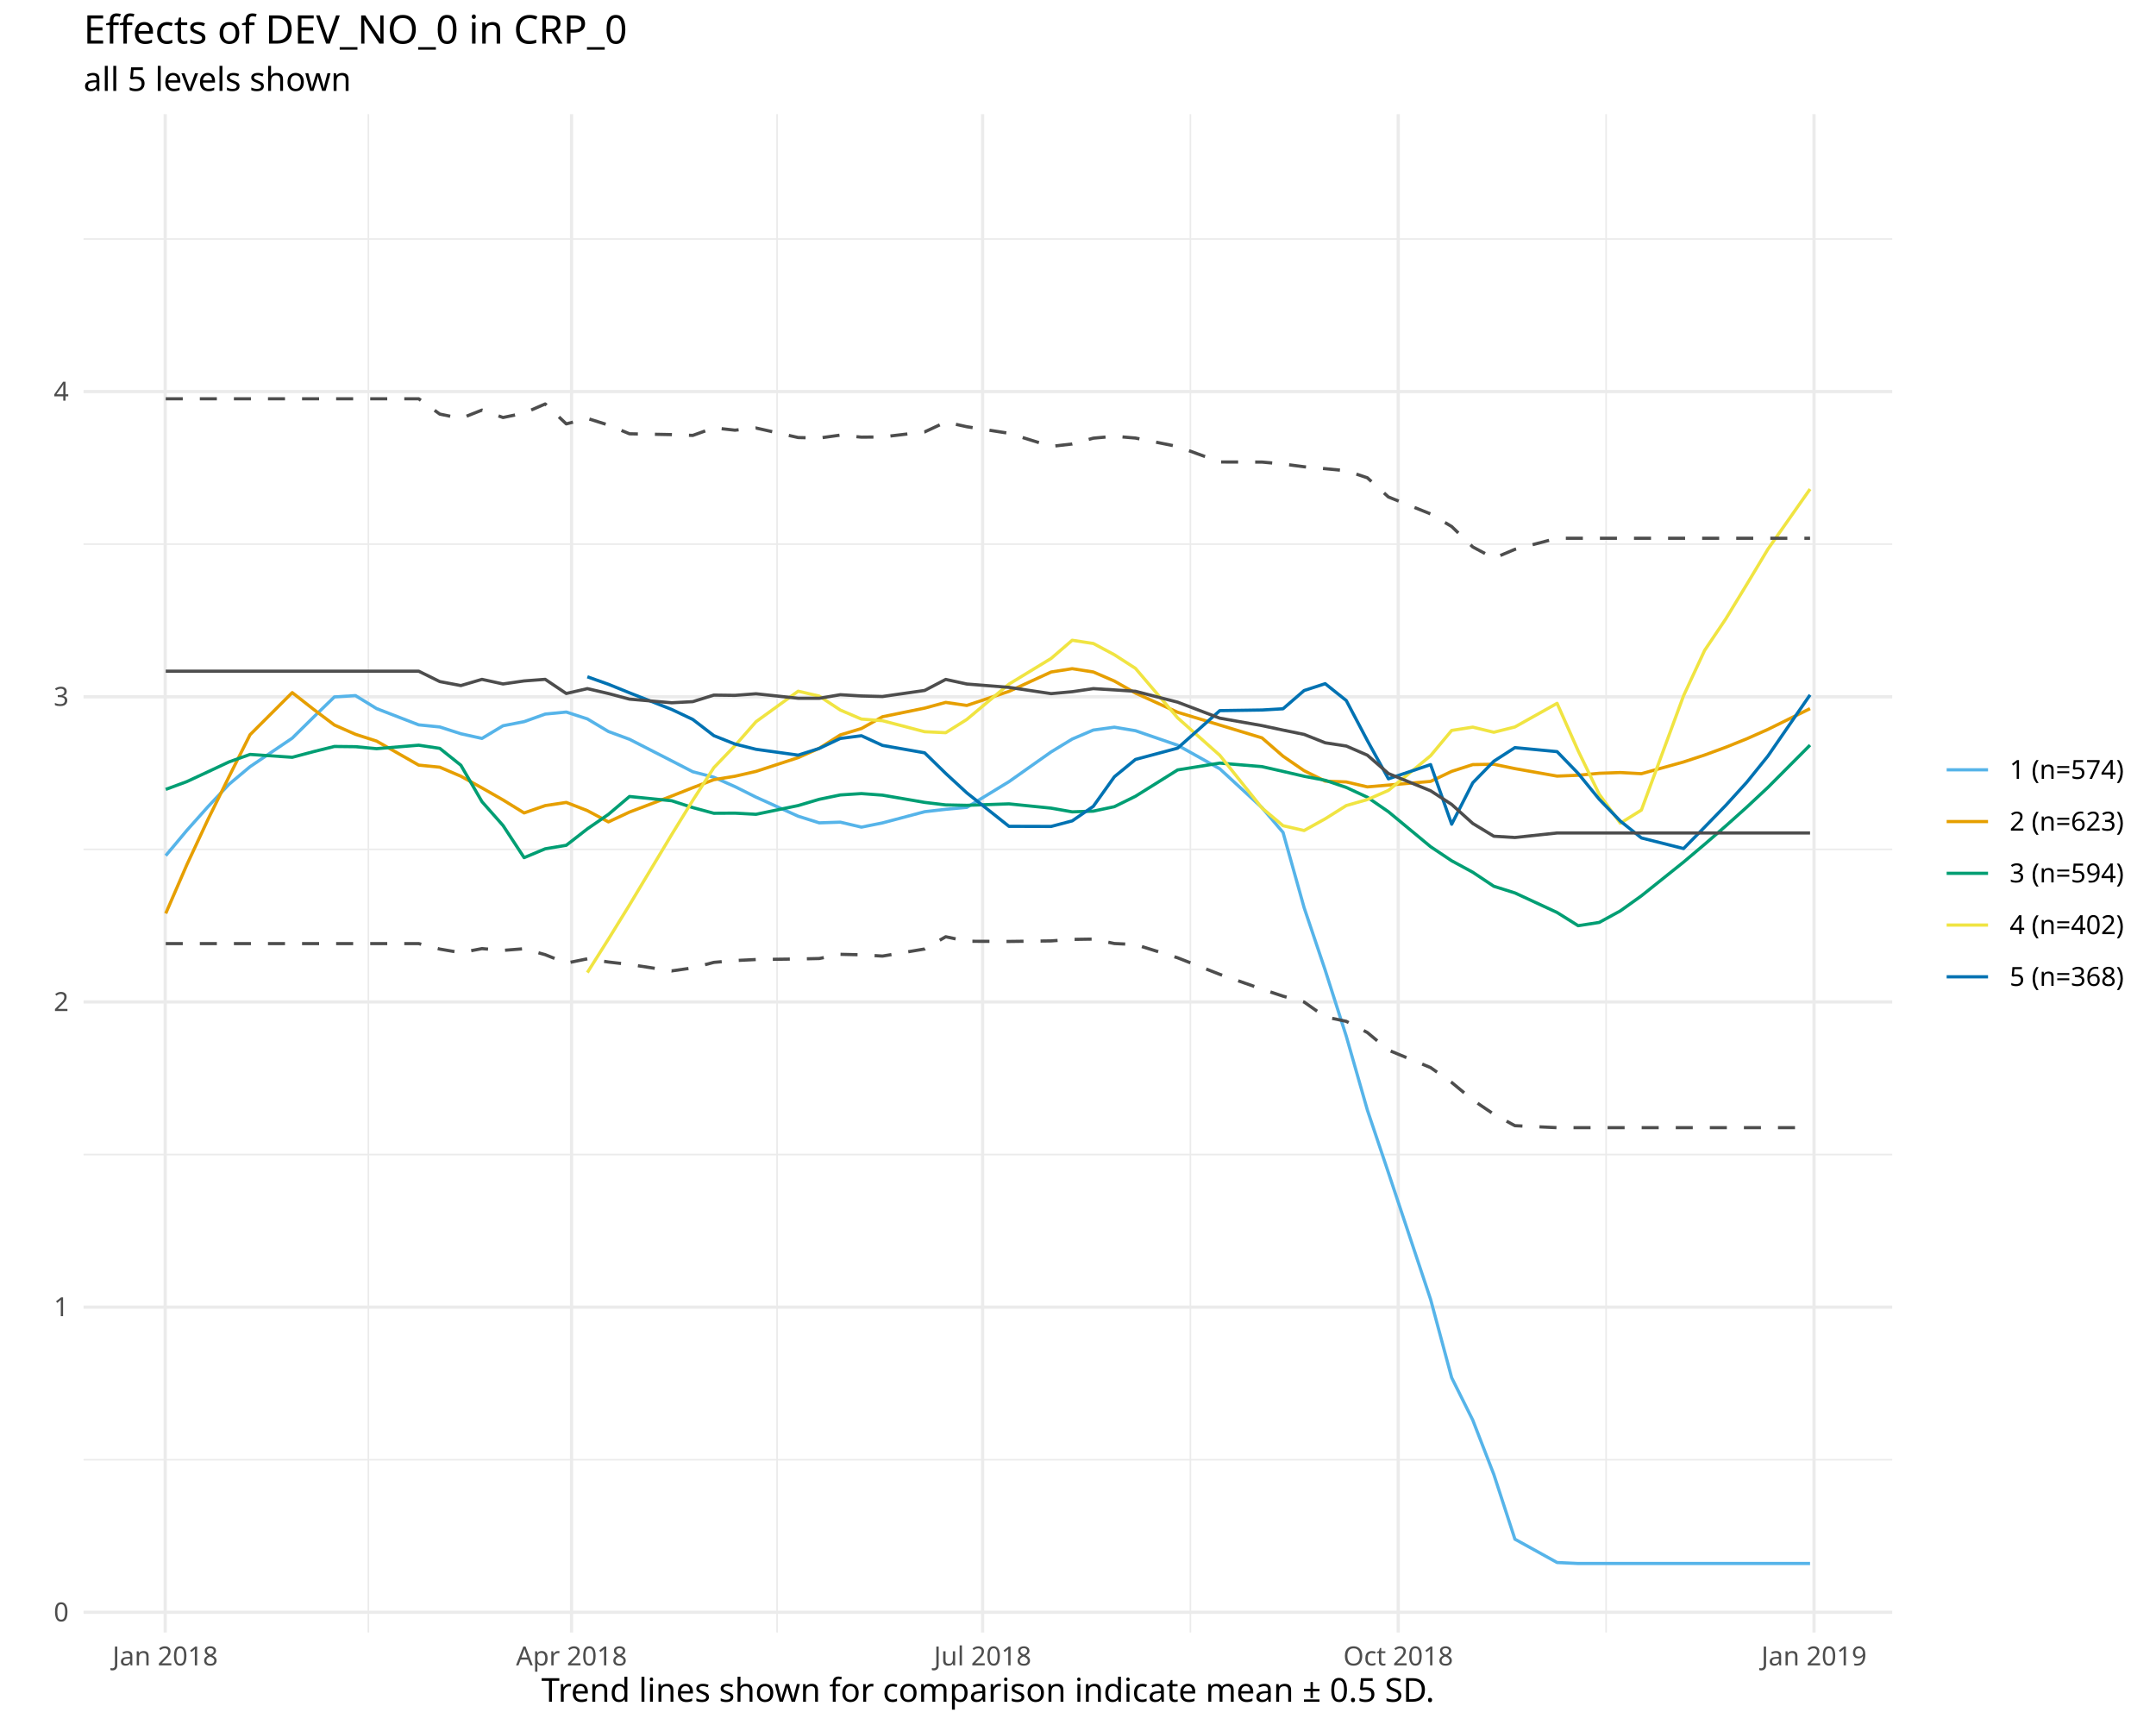
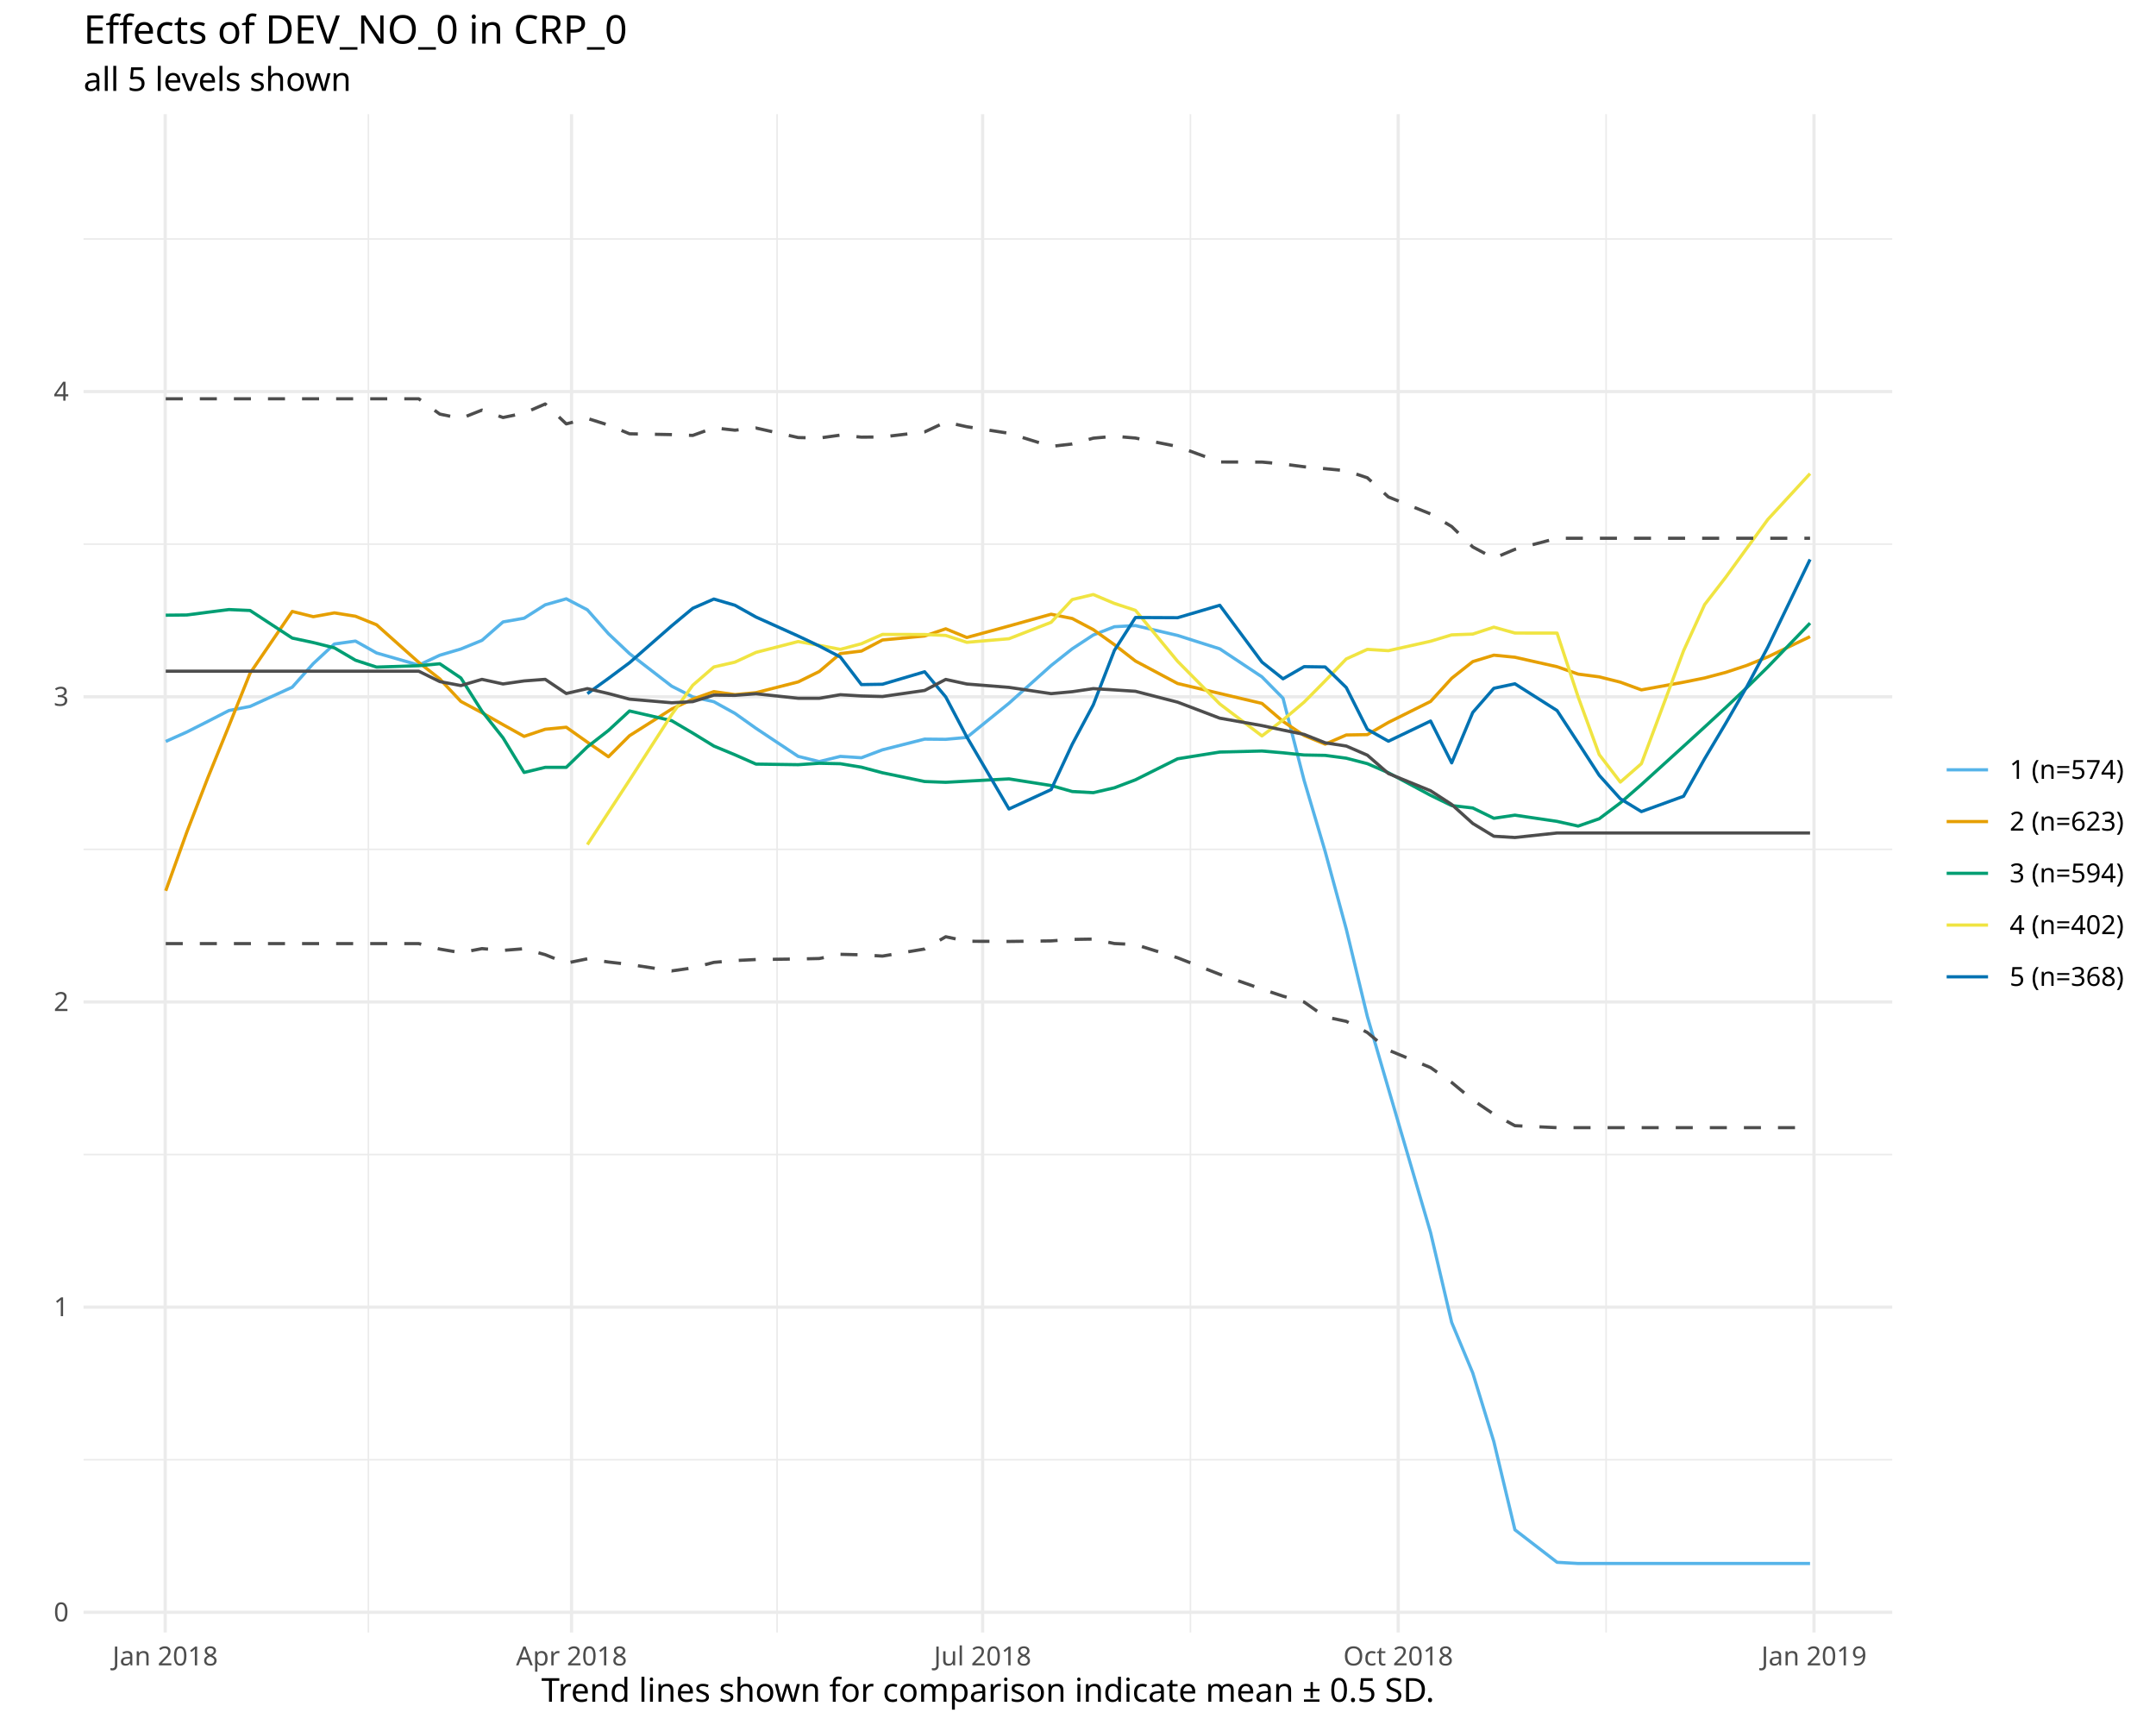
<svg xmlns="http://www.w3.org/2000/svg" class="svglite" data-engine-version="2.0" width="720.00pt" height="576.00pt" viewBox="0 0 720.00 576.00">
  <defs>
    <style type="text/css">
    .svglite line, .svglite polyline, .svglite polygon, .svglite path, .svglite rect, .svglite circle {
      fill: none;
      stroke: #000000;
      stroke-linecap: round;
      stroke-linejoin: round;
      stroke-miterlimit: 10.00;
    }
  </style>
  </defs>
  <rect width="100%" height="100%" style="stroke: none; fill: #FFFFFF;" />
  <defs>
    <clipPath id="cpMC4wMHw3MjAuMDB8MC4wMHw1NzYuMDA=">
      <rect x="0.00" y="0.00" width="720.00" height="576.00" />
    </clipPath>
  </defs>
  <g clip-path="url(#cpMC4wMHw3MjAuMDB8MC4wMHw1NzYuMDA=)">
    <rect x="0.00" y="0.00" width="720.00" height="576.00" style="stroke-width: 1.07; stroke: none; fill: #FFFFFF;" />
  </g>
  <defs>
    <clipPath id="cpMjcuOTB8NjMxLjkyfDM4LjEyfDU0NS4xMQ==">
      <rect x="27.90" y="38.12" width="604.02" height="507.00" />
    </clipPath>
  </defs>
  <g clip-path="url(#cpMjcuOTB8NjMxLjkyfDM4LjEyfDU0NS4xMQ==)">
    <polyline points="27.90,487.42 631.92,487.42 " style="stroke-width: 0.53; stroke: #EBEBEB; stroke-linecap: butt;" />
    <polyline points="27.90,385.51 631.92,385.51 " style="stroke-width: 0.53; stroke: #EBEBEB; stroke-linecap: butt;" />
    <polyline points="27.90,283.61 631.92,283.61 " style="stroke-width: 0.53; stroke: #EBEBEB; stroke-linecap: butt;" />
    <polyline points="27.90,181.70 631.92,181.70 " style="stroke-width: 0.53; stroke: #EBEBEB; stroke-linecap: butt;" />
    <polyline points="27.90,79.80 631.92,79.80 " style="stroke-width: 0.53; stroke: #EBEBEB; stroke-linecap: butt;" />
    <polyline points="123.02,545.11 123.02,38.12 " style="stroke-width: 0.53; stroke: #EBEBEB; stroke-linecap: butt;" />
    <polyline points="259.51,545.11 259.51,38.12 " style="stroke-width: 0.53; stroke: #EBEBEB; stroke-linecap: butt;" />
    <polyline points="397.54,545.11 397.54,38.12 " style="stroke-width: 0.53; stroke: #EBEBEB; stroke-linecap: butt;" />
    <polyline points="536.36,545.11 536.36,38.12 " style="stroke-width: 0.53; stroke: #EBEBEB; stroke-linecap: butt;" />
    <polyline points="27.90,538.37 631.92,538.37 " style="stroke-width: 1.07; stroke: #EBEBEB; stroke-linecap: butt;" />
    <polyline points="27.90,436.47 631.92,436.47 " style="stroke-width: 1.07; stroke: #EBEBEB; stroke-linecap: butt;" />
    <polyline points="27.90,334.56 631.92,334.56 " style="stroke-width: 1.07; stroke: #EBEBEB; stroke-linecap: butt;" />
    <polyline points="27.90,232.66 631.92,232.66 " style="stroke-width: 1.07; stroke: #EBEBEB; stroke-linecap: butt;" />
    <polyline points="27.90,130.75 631.92,130.75 " style="stroke-width: 1.07; stroke: #EBEBEB; stroke-linecap: butt;" />
    <polyline points="55.17,545.11 55.17,38.12 " style="stroke-width: 1.07; stroke: #EBEBEB; stroke-linecap: butt;" />
    <polyline points="190.87,545.11 190.87,38.12 " style="stroke-width: 1.07; stroke: #EBEBEB; stroke-linecap: butt;" />
    <polyline points="328.15,545.11 328.15,38.12 " style="stroke-width: 1.07; stroke: #EBEBEB; stroke-linecap: butt;" />
    <polyline points="466.94,545.11 466.94,38.12 " style="stroke-width: 1.07; stroke: #EBEBEB; stroke-linecap: butt;" />
    <polyline points="605.79,545.11 605.79,38.12 " style="stroke-width: 1.07; stroke: #EBEBEB; stroke-linecap: butt;" />
-     <polyline points="55.35,285.71 62.39,277.29 69.43,269.39 76.47,261.89 83.51,256.00 97.59,246.48 104.63,239.54 111.67,232.71 118.71,232.27 125.75,236.60 139.83,242.04 146.87,242.74 153.91,245.01 160.95,246.57 167.99,242.34 175.03,240.97 182.07,238.44 189.11,237.76 196.15,240.05 203.19,244.26 210.23,246.86 224.31,254.06 231.35,257.69 238.39,259.53 245.43,262.66 252.47,266.18 266.55,272.54 273.59,274.76 280.63,274.53 287.67,276.19 294.71,274.78 308.79,271.04 315.83,270.24 322.87,269.59 336.95,261.01 351.03,251.07 358.07,246.78 365.11,243.78 372.15,242.82 379.19,243.99 393.27,248.84 407.35,256.71 421.43,269.68 428.47,277.95 435.51,303.08 442.55,323.95 449.59,346.00 456.63,370.64 463.67,391.59 477.75,433.88 484.79,460.04 491.83,474.18 498.87,492.35 505.91,513.95 519.99,521.74 527.03,522.07 534.07,522.07 541.11,522.07 548.15,522.07 562.23,522.07 569.27,522.07 576.31,522.07 583.35,522.07 590.39,522.07 604.47,522.07 " style="stroke-width: 1.07; stroke: #56B4E9; stroke-linecap: butt;" />
-     <polyline points="55.35,305.01 62.39,288.77 69.43,273.67 76.47,259.37 83.51,245.33 97.59,231.27 104.63,236.79 111.67,242.09 118.71,245.19 125.75,247.45 139.83,255.48 146.87,256.18 153.91,259.19 160.95,263.09 167.99,267.11 175.03,271.45 182.07,269.00 189.11,267.94 196.15,270.68 203.19,274.44 210.23,271.16 224.31,265.81 231.35,263.02 238.39,260.35 245.43,259.20 252.47,257.58 266.55,252.98 273.59,249.86 280.63,245.40 287.67,243.27 294.71,239.33 308.79,236.45 315.83,234.54 322.87,235.56 336.95,230.86 351.03,224.39 358.07,223.28 365.11,224.38 372.15,227.42 379.19,231.43 393.27,237.83 421.43,246.38 428.47,252.50 435.51,257.34 442.55,260.83 449.59,261.10 456.63,262.75 463.67,262.15 477.75,260.92 484.79,257.57 491.83,255.31 498.87,255.19 505.91,256.65 519.99,259.15 527.03,258.87 534.07,258.21 541.11,257.96 548.15,258.35 562.23,254.43 569.27,252.11 576.31,249.52 583.35,246.69 590.39,243.56 604.47,236.62 " style="stroke-width: 1.07; stroke: #E69F00; stroke-linecap: butt;" />
-     <polyline points="55.35,263.59 62.39,260.99 69.43,257.72 76.47,254.42 83.51,251.91 97.59,252.87 104.63,251.00 111.67,249.25 118.71,249.33 125.75,249.99 139.83,248.83 146.87,249.89 153.91,255.52 160.95,267.68 167.99,275.65 175.03,286.38 182.07,283.43 189.11,282.25 196.15,276.77 203.19,271.92 210.23,265.96 224.31,267.38 231.35,269.66 238.39,271.56 245.43,271.52 252.47,271.90 266.55,268.99 273.59,266.90 280.63,265.44 287.67,264.99 294.71,265.51 308.79,267.93 315.83,268.77 322.87,268.91 336.95,268.42 351.03,269.85 358.07,271.09 365.11,270.85 372.15,269.36 379.19,265.89 393.27,257.09 407.35,254.81 421.43,255.98 428.47,257.58 435.51,259.21 442.55,260.55 449.59,262.94 456.63,266.20 463.67,271.05 477.75,282.72 484.79,287.43 491.83,291.25 498.87,295.94 505.91,298.16 519.99,304.69 527.03,309.10 534.07,308.01 541.11,304.16 548.15,299.13 562.23,287.86 569.27,281.92 576.31,275.81 583.35,269.51 590.39,262.93 604.47,248.80 " style="stroke-width: 1.07; stroke: #009E73; stroke-linecap: butt;" />
-     <polyline points="196.15,324.75 203.19,313.58 210.23,302.15 224.31,278.68 231.35,267.26 238.39,256.33 245.43,249.00 252.47,240.99 266.55,230.80 273.59,232.44 280.63,237.10 287.67,240.11 294.71,240.65 308.79,244.33 315.83,244.66 322.87,240.23 336.95,228.43 351.03,219.86 358.07,213.79 365.11,214.87 372.15,218.63 379.19,223.18 393.27,239.70 407.35,252.20 421.43,269.79 428.47,275.71 435.51,277.32 442.55,273.41 449.59,268.99 456.63,266.99 463.67,263.93 477.75,252.34 484.79,243.90 491.83,242.80 498.87,244.51 505.91,242.74 519.99,234.85 527.03,250.71 534.07,265.21 541.11,274.88 548.15,270.49 562.23,232.31 569.27,217.16 576.31,206.68 583.35,195.12 590.39,183.39 604.47,163.31 " style="stroke-width: 1.07; stroke: #F0E442; stroke-linecap: butt;" />
-     <polyline points="196.15,225.99 203.19,228.49 210.23,231.34 224.31,236.89 231.35,240.23 238.39,245.64 245.43,248.44 252.47,250.20 266.55,252.15 273.59,249.91 280.63,246.58 287.67,245.67 294.71,248.90 308.79,251.38 315.83,258.26 322.87,264.75 336.95,275.92 351.03,275.96 358.07,274.10 365.11,269.25 372.15,259.37 379.19,253.59 393.27,249.82 407.35,237.29 421.43,237.08 428.47,236.67 435.51,230.58 442.55,228.29 449.59,233.92 456.63,247.28 463.67,260.06 477.75,255.31 484.79,275.21 491.83,261.40 498.87,254.18 505.91,249.64 519.99,250.98 527.03,258.25 534.07,266.89 541.11,274.16 548.15,279.80 562.23,283.35 569.27,276.19 576.31,268.94 583.35,261.19 590.39,252.46 604.47,232.03 " style="stroke-width: 1.07; stroke: #0072B2; stroke-linecap: butt;" />
+     <polyline points="55.35,247.58 62.39,244.43 69.43,240.87 76.47,237.25 83.51,235.89 97.59,229.46 104.63,221.57 111.67,215.04 118.71,214.06 125.75,218.03 139.83,222.09 146.87,218.79 153.91,216.71 160.95,213.83 167.99,207.67 175.03,206.43 182.07,201.96 189.11,199.95 196.15,203.63 203.19,211.60 210.23,218.25 224.31,229.12 231.35,232.71 238.39,234.31 245.43,238.20 252.47,243.20 266.55,252.56 273.59,254.30 280.63,252.57 287.67,253.02 294.71,250.37 308.79,246.80 315.83,246.87 322.87,246.24 336.95,234.82 351.03,222.22 358.07,216.65 365.11,212.03 372.15,209.27 379.19,208.89 393.27,212.18 407.35,216.66 421.43,226.01 428.47,233.15 435.51,260.59 442.55,284.36 449.59,310.25 456.63,339.42 463.67,363.55 477.75,411.59 484.79,441.58 491.83,458.45 498.87,481.38 505.91,510.82 519.99,521.67 527.03,522.07 534.07,522.07 541.11,522.07 548.15,522.07 562.23,522.07 569.27,522.07 576.31,522.07 583.35,522.07 590.39,522.07 604.47,522.07 " style="stroke-width: 1.07; stroke: #56B4E9; stroke-linecap: butt;" />
+     <polyline points="55.35,297.44 62.39,277.84 69.43,259.64 76.47,242.33 83.51,224.80 97.59,204.17 104.63,205.92 111.67,204.65 118.71,205.77 125.75,208.62 139.83,221.17 146.87,226.70 153.91,234.22 160.95,237.98 167.99,241.97 175.03,245.89 182.07,243.51 189.11,242.83 196.15,247.82 203.19,252.69 210.23,245.66 224.31,236.76 231.35,233.45 238.39,230.94 245.43,231.94 252.47,231.29 266.55,227.70 273.59,224.23 280.63,218.24 287.67,217.40 294.71,213.70 308.79,212.36 315.83,209.97 322.87,212.87 336.95,209.03 351.03,205.10 358.07,206.53 365.11,210.24 372.15,215.26 379.19,220.73 393.27,228.23 421.43,234.88 428.47,240.89 435.51,245.60 442.55,248.48 449.59,245.42 456.63,245.30 463.67,241.22 477.75,234.22 484.79,226.49 491.83,220.92 498.87,218.77 505.91,219.46 519.99,222.63 527.03,225.09 534.07,226.01 541.11,227.78 548.15,230.36 562.23,227.80 569.27,226.38 576.31,224.52 583.35,222.19 590.39,219.33 604.47,212.58 " style="stroke-width: 1.07; stroke: #E69F00; stroke-linecap: butt;" />
+     <polyline points="55.35,205.42 62.39,205.35 69.43,204.43 76.47,203.54 83.51,203.85 97.59,213.06 104.63,214.56 111.67,216.33 118.71,220.46 125.75,222.75 139.83,222.29 146.87,221.64 153.91,226.38 160.95,237.49 167.99,246.37 175.03,257.93 182.07,256.23 189.11,256.22 196.15,249.39 203.19,243.91 210.23,237.40 224.31,240.65 231.35,244.79 238.39,249.11 245.43,252.03 252.47,255.14 266.55,255.34 273.59,254.87 280.63,255.02 287.67,256.17 294.71,258.04 308.79,260.96 315.83,261.22 322.87,260.84 336.95,260.08 351.03,262.30 358.07,264.30 365.11,264.68 372.15,263.06 379.19,260.39 393.27,253.37 407.35,251.12 421.43,250.77 428.47,251.37 435.51,252.10 442.55,252.23 449.59,253.17 456.63,254.99 463.67,258.03 477.75,265.57 484.79,268.99 491.83,269.79 498.87,273.23 505.91,272.19 519.99,274.27 527.03,275.84 534.07,273.39 541.11,268.10 548.15,261.97 562.23,249.19 569.27,242.76 576.31,236.26 583.35,229.60 590.39,222.69 604.47,208.07 " style="stroke-width: 1.07; stroke: #009E73; stroke-linecap: butt;" />
+     <polyline points="196.15,282.02 203.19,271.26 210.23,260.48 224.31,238.62 231.35,228.81 238.39,222.71 245.43,221.10 252.47,217.84 266.55,214.22 273.59,215.49 280.63,216.83 287.67,214.95 294.71,211.84 308.79,211.87 315.83,212.18 322.87,214.48 336.95,213.28 351.03,207.80 358.07,200.20 365.11,198.52 372.15,201.49 379.19,203.80 393.27,220.83 407.35,235.06 421.43,245.73 428.47,240.40 435.51,234.45 442.55,227.34 449.59,220.02 456.63,216.83 463.67,217.27 477.75,214.12 484.79,211.99 491.83,211.73 498.87,209.41 505.91,211.38 519.99,211.40 527.03,232.73 534.07,251.97 541.11,261.15 548.15,255.00 562.23,217.30 569.27,201.88 576.31,192.75 583.35,183.06 590.39,173.43 604.47,158.15 " style="stroke-width: 1.07; stroke: #F0E442; stroke-linecap: butt;" />
+     <polyline points="196.15,231.62 203.19,226.53 210.23,221.29 224.31,208.97 231.35,203.12 238.39,200.03 245.43,202.10 252.47,206.04 266.55,212.38 273.59,215.71 280.63,219.38 287.67,228.59 294.71,228.48 308.79,224.31 315.83,232.71 322.87,246.07 336.95,270.13 351.03,263.65 358.07,248.53 365.11,235.34 372.15,217.19 379.19,206.19 393.27,206.26 407.35,202.11 421.43,221.08 428.47,226.66 435.51,222.60 442.55,222.71 449.59,229.58 456.63,243.54 463.67,247.50 477.75,240.76 484.79,254.73 491.83,237.90 498.87,229.83 505.91,228.33 519.99,237.27 527.03,248.03 534.07,258.89 541.11,266.72 548.15,271.00 562.23,265.88 569.27,253.35 576.31,241.53 583.35,229.31 590.39,216.03 604.47,186.80 " style="stroke-width: 1.07; stroke: #0072B2; stroke-linecap: butt;" />
    <polyline points="55.35,315.08 62.39,315.08 69.43,315.08 76.47,315.08 83.51,315.08 97.59,315.08 104.63,315.08 111.67,315.08 118.71,315.08 125.75,315.08 139.83,315.08 146.87,316.91 153.91,318.12 160.95,316.75 167.99,317.35 175.03,316.79 182.07,318.78 189.11,321.60 196.15,320.16 203.19,321.23 210.23,322.04 224.31,324.20 231.35,323.19 238.39,321.35 245.43,320.74 252.47,320.40 266.55,320.22 273.59,320.06 280.63,318.66 287.67,318.82 294.71,319.25 308.79,316.88 315.83,312.79 322.87,314.30 336.95,314.36 351.03,314.18 358.07,313.68 365.11,313.57 372.15,315.06 379.19,315.39 393.27,319.82 407.35,325.35 421.43,330.28 428.47,332.63 435.51,334.59 442.55,339.55 449.59,341.04 456.63,344.77 463.67,350.65 477.75,356.48 484.79,361.44 491.83,367.29 498.87,372.06 505.91,375.88 519.99,376.54 527.03,376.54 534.07,376.54 541.11,376.54 548.15,376.54 562.23,376.54 569.27,376.54 576.31,376.54 583.35,376.54 590.39,376.54 604.47,376.54 " style="stroke-width: 1.07; stroke: #4D4D4D; stroke-dasharray: 5.69,5.69; stroke-linecap: butt;" />
    <polyline points="55.35,224.12 62.39,224.12 69.43,224.12 76.47,224.12 83.51,224.12 97.59,224.12 104.63,224.12 111.67,224.12 118.71,224.12 125.75,224.12 139.83,224.12 146.87,227.59 153.91,228.92 160.95,226.85 167.99,228.38 175.03,227.37 182.07,226.84 189.11,231.57 196.15,229.94 203.19,231.58 210.23,233.45 224.31,234.66 231.35,234.29 238.39,232.10 245.43,232.19 252.47,231.66 266.55,233.16 273.59,233.17 280.63,231.97 287.67,232.39 294.71,232.57 308.79,230.55 315.83,226.87 322.87,228.40 336.95,229.52 351.03,231.62 358.07,230.97 365.11,229.94 372.15,230.37 379.19,230.83 393.27,234.46 407.35,239.81 421.43,242.29 428.47,243.79 435.51,245.23 442.55,248.03 449.59,249.11 456.63,252.16 463.67,258.30 477.75,264.05 484.79,268.62 491.83,274.96 498.87,279.23 505.91,279.65 519.99,278.14 527.03,278.14 534.07,278.14 541.11,278.14 548.15,278.14 562.23,278.14 569.27,278.14 576.31,278.14 583.35,278.14 590.39,278.14 604.47,278.14 " style="stroke-width: 1.07; stroke: #4D4D4D; stroke-linecap: butt;" />
    <polyline points="55.35,133.16 62.39,133.16 69.43,133.16 76.47,133.16 83.51,133.16 97.59,133.16 104.63,133.16 111.67,133.16 118.71,133.16 125.75,133.16 139.83,133.16 146.87,138.27 153.91,139.72 160.95,136.94 167.99,139.41 175.03,137.94 182.07,134.89 189.11,141.54 196.15,139.71 203.19,141.93 210.23,144.85 224.31,145.12 231.35,145.39 238.39,142.86 245.43,143.64 252.47,142.92 266.55,146.10 273.59,146.27 280.63,145.29 287.67,145.97 294.71,145.90 308.79,144.22 315.83,140.94 322.87,142.49 336.95,144.68 351.03,149.06 358.07,148.25 365.11,146.31 372.15,145.67 379.19,146.27 393.27,149.10 407.35,154.26 421.43,154.29 428.47,154.94 435.51,155.86 442.55,156.50 449.59,157.18 456.63,159.54 463.67,165.95 477.75,171.61 484.79,175.81 491.83,182.63 498.87,186.40 505.91,183.43 519.99,179.73 527.03,179.73 534.07,179.73 541.11,179.73 548.15,179.73 562.23,179.73 569.27,179.73 576.31,179.73 583.35,179.73 590.39,179.73 604.47,179.73 " style="stroke-width: 1.07; stroke: #4D4D4D; stroke-dasharray: 5.69,5.69; stroke-linecap: butt;" />
  </g>
  <g clip-path="url(#cpMC4wMHw3MjAuMDB8MC4wMHw1NzYuMDA=)">
    <text x="22.97" y="541.40" text-anchor="end" style="font-size: 8.80px; fill: #4D4D4D; font-family: sans;" textLength="4.89px" lengthAdjust="spacingAndGlyphs">0</text>
    <text x="22.97" y="439.49" text-anchor="end" style="font-size: 8.80px; fill: #4D4D4D; font-family: sans;" textLength="4.89px" lengthAdjust="spacingAndGlyphs">1</text>
    <text x="22.97" y="337.59" text-anchor="end" style="font-size: 8.80px; fill: #4D4D4D; font-family: sans;" textLength="4.89px" lengthAdjust="spacingAndGlyphs">2</text>
    <text x="22.97" y="235.68" text-anchor="end" style="font-size: 8.80px; fill: #4D4D4D; font-family: sans;" textLength="4.89px" lengthAdjust="spacingAndGlyphs">3</text>
    <text x="22.97" y="133.78" text-anchor="end" style="font-size: 8.80px; fill: #4D4D4D; font-family: sans;" textLength="4.89px" lengthAdjust="spacingAndGlyphs">4</text>
    <text x="55.17" y="556.10" text-anchor="middle" style="font-size: 8.80px; fill: #4D4D4D; font-family: sans;" textLength="36.22px" lengthAdjust="spacingAndGlyphs">Jan 2018</text>
    <text x="190.87" y="556.10" text-anchor="middle" style="font-size: 8.80px; fill: #4D4D4D; font-family: sans;" textLength="35.72px" lengthAdjust="spacingAndGlyphs">Apr 2018</text>
    <text x="328.15" y="556.10" text-anchor="middle" style="font-size: 8.80px; fill: #4D4D4D; font-family: sans;" textLength="33.27px" lengthAdjust="spacingAndGlyphs">Jul 2018</text>
    <text x="466.94" y="556.10" text-anchor="middle" style="font-size: 8.80px; fill: #4D4D4D; font-family: sans;" textLength="35.72px" lengthAdjust="spacingAndGlyphs">Oct 2018</text>
    <text x="605.79" y="556.10" text-anchor="middle" style="font-size: 8.80px; fill: #4D4D4D; font-family: sans;" textLength="36.22px" lengthAdjust="spacingAndGlyphs">Jan 2019</text>
    <text x="329.91" y="568.24" text-anchor="middle" style="font-size: 11.00px; font-family: sans;" textLength="285.49px" lengthAdjust="spacingAndGlyphs">Trend lines shown for comparison indicate mean ± 0.5 SD.</text>
    <line x1="650.09" y1="257.05" x2="663.91" y2="257.05" style="stroke-width: 1.07; stroke: #56B4E9; stroke-linecap: butt;" />
    <line x1="650.09" y1="274.33" x2="663.91" y2="274.33" style="stroke-width: 1.07; stroke: #E69F00; stroke-linecap: butt;" />
    <line x1="650.09" y1="291.61" x2="663.91" y2="291.61" style="stroke-width: 1.07; stroke: #009E73; stroke-linecap: butt;" />
    <line x1="650.09" y1="308.89" x2="663.91" y2="308.89" style="stroke-width: 1.07; stroke: #F0E442; stroke-linecap: butt;" />
    <line x1="650.09" y1="326.17" x2="663.91" y2="326.17" style="stroke-width: 1.07; stroke: #0072B2; stroke-linecap: butt;" />
    <text x="671.12" y="260.08" style="font-size: 8.80px; font-family: sans;" textLength="37.92px" lengthAdjust="spacingAndGlyphs">1 (n=574)</text>
    <text x="671.12" y="277.36" style="font-size: 8.80px; font-family: sans;" textLength="37.92px" lengthAdjust="spacingAndGlyphs">2 (n=623)</text>
    <text x="671.12" y="294.64" style="font-size: 8.80px; font-family: sans;" textLength="37.92px" lengthAdjust="spacingAndGlyphs">3 (n=594)</text>
    <text x="671.12" y="311.92" style="font-size: 8.80px; font-family: sans;" textLength="37.92px" lengthAdjust="spacingAndGlyphs">4 (n=402)</text>
    <text x="671.12" y="329.20" style="font-size: 8.80px; font-family: sans;" textLength="37.92px" lengthAdjust="spacingAndGlyphs">5 (n=368)</text>
    <text x="27.90" y="30.35" style="font-size: 11.00px; font-family: sans;" textLength="86.22px" lengthAdjust="spacingAndGlyphs">all 5 levels shown</text>
    <text x="27.90" y="14.56" style="font-size: 13.20px; font-family: sans;" textLength="187.85px" lengthAdjust="spacingAndGlyphs">Effects of DEV_NO_0 in CRP_0</text>
  </g>
</svg>
